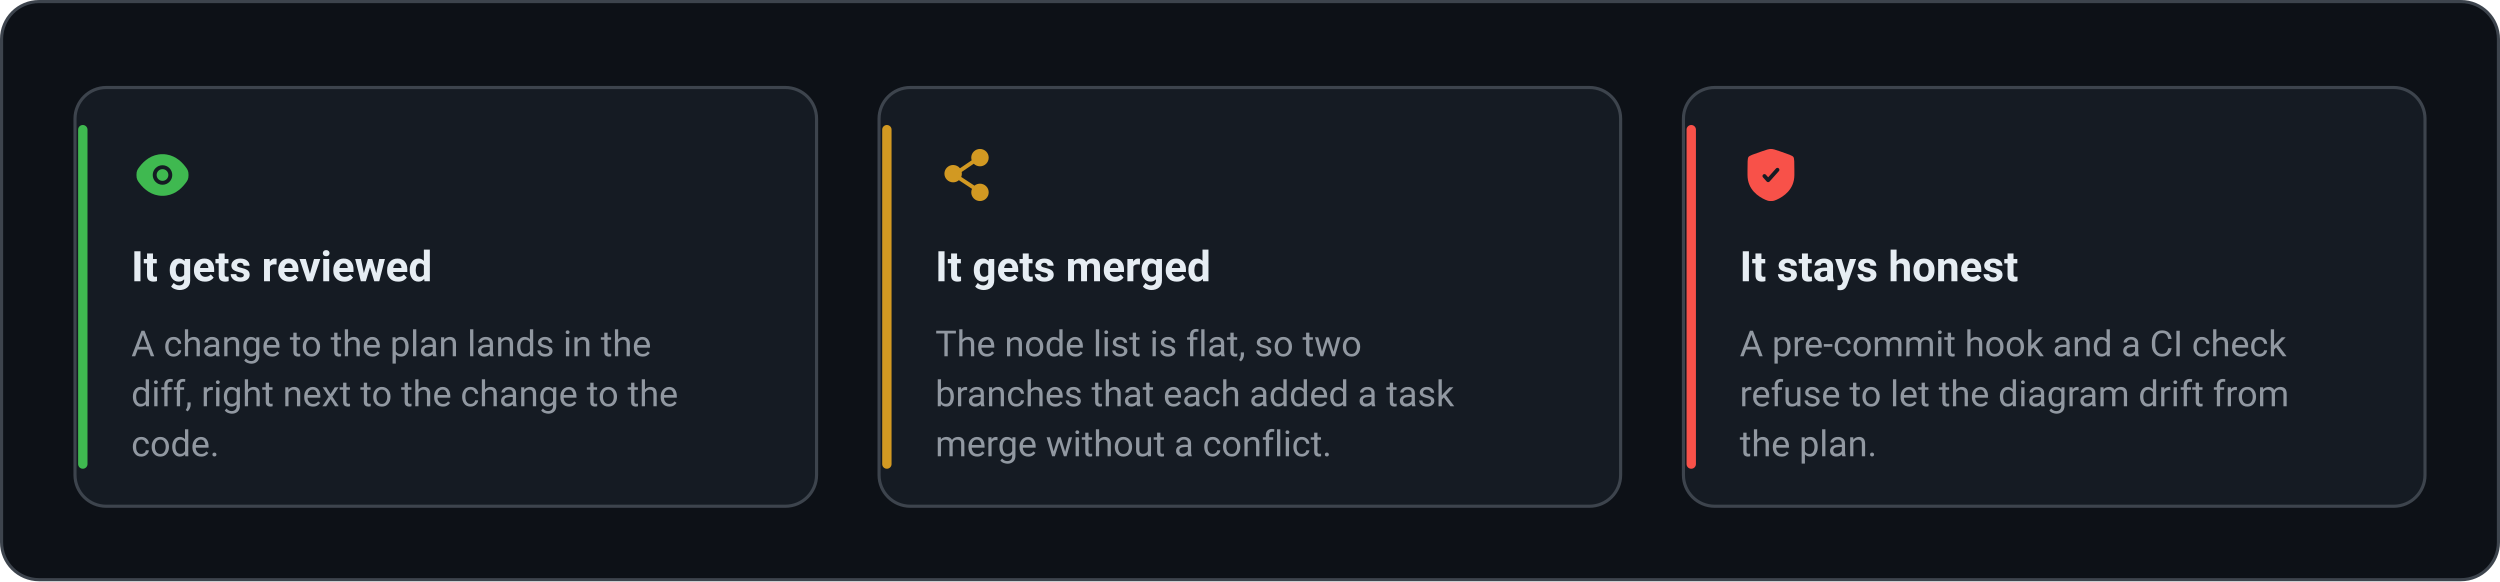
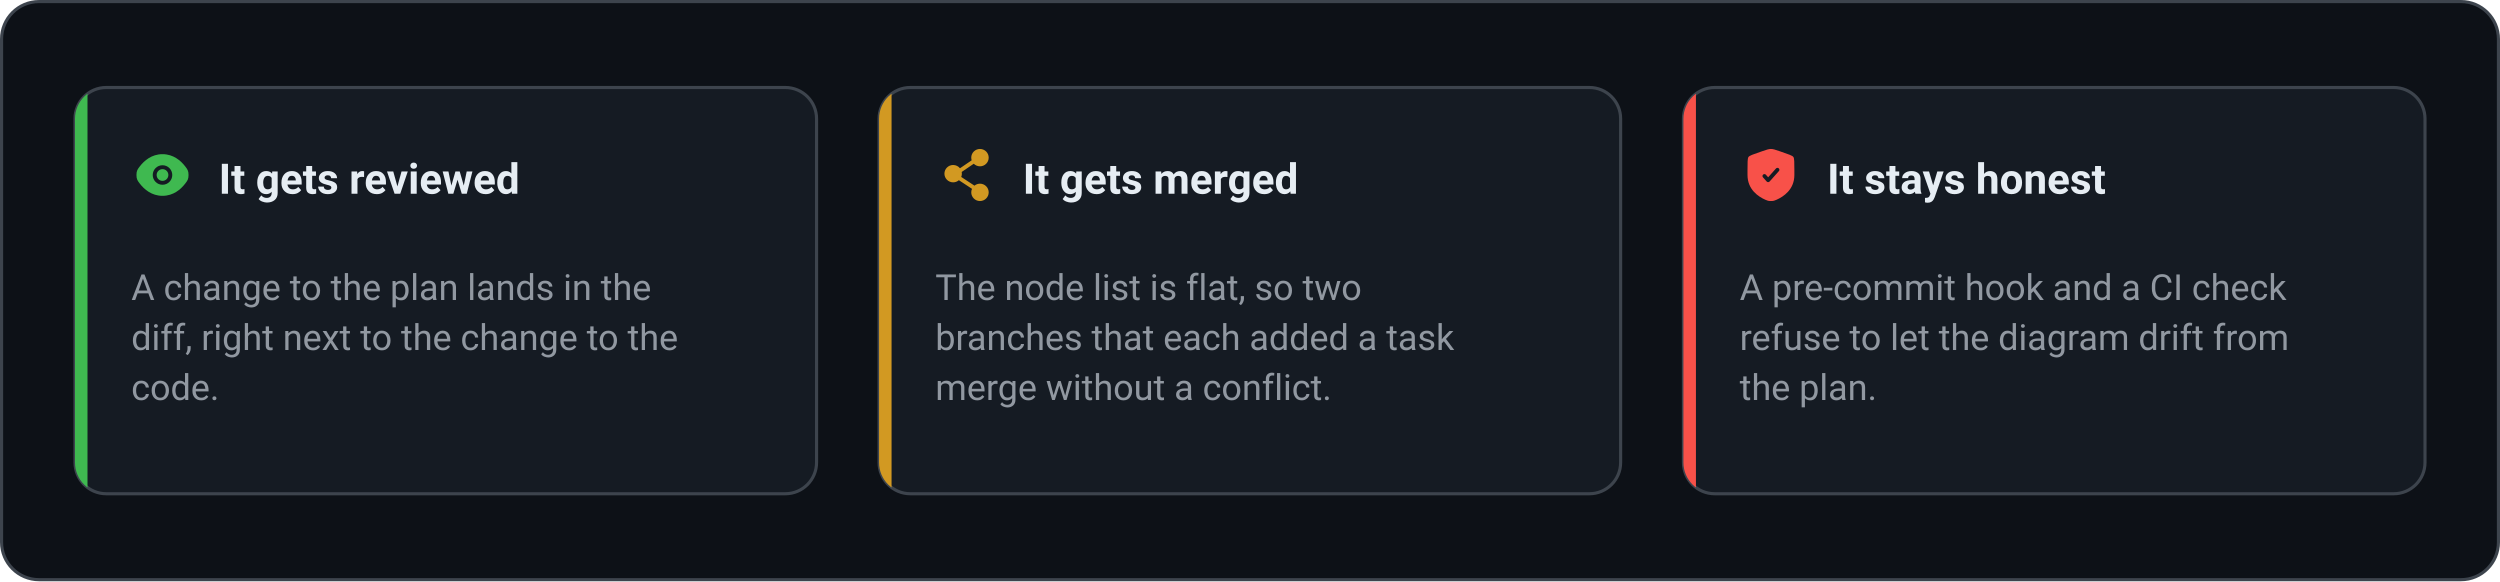
<svg xmlns="http://www.w3.org/2000/svg" width="800" height="186" viewBox="0 0 800 186" font-family="system-ui,-apple-system,'Segoe UI',Roboto,'Helvetica Neue',Arial,sans-serif" role="img" aria-label="Why keep the plan in the repository">
+   <style>
+ @keyframes dt-flow { to { stroke-dashoffset: -16 } }
+ @keyframes dt-grow { from { transform: scaleX(0) } to { transform: scaleX(1) } }
+ @keyframes dt-spin { to { transform: rotate(360deg) } }
+ .dt-flow { animation: dt-flow 1.1s linear infinite }
+ .dt-grow { animation: dt-grow .9s cubic-bezier(.2,.8,.2,1) both; transform-box: fill-box; transform-origin: left center }
+ .dt-spin { animation: dt-spin 8s linear infinite; transform-box: fill-box; transform-origin: center }
+ @media (prefers-reduced-motion: reduce) {
+   .dt-flow, .dt-grow, .dt-spin { animation: none }
+ }
+ </style>
  <rect x="0.5" y="0.5" width="799.0" height="185.0" rx="12.0" fill="#0d1117" stroke="#3d444d" />
-   <rect x="24.0" y="28.0" width="237.3" height="134.0" rx="10.0" fill="#151b23" stroke="#3d444d" />
-   <rect x="25.0" y="40.0" width="3.0" height="110.0" rx="1.5" fill="#3fb950" />
+   <rect x="24.0" y="28.0" width="237.3" height="130.0" rx="10.0" fill="#151b23" stroke="#3d444d" />
+   <clipPath id="why-0">
+     <rect x="24.0" y="28.0" width="237.3" height="130.0" rx="10.0" />
+   </clipPath>
+   <g clip-path="url(#why-0)">
+     <rect x="24.0" y="28.0" width="4.0" height="130.0" rx="0.0" fill="#3fb950" />
+   </g>
  <g transform="translate(42.0,46.0) scale(0.8333)" style="color:#3fb950">
    <path d="M9.75 12C9.75 10.757 10.757 9.75 12 9.75C13.243 9.75 14.25 10.757 14.25 12C14.25 13.243 13.243 14.25 12 14.25C10.757 14.25 9.75 13.243 9.75 12Z" fill="currentColor" />
    <path fill-rule="evenodd" clip-rule="evenodd" d="M2 12C2 13.639 2.425 14.191 3.275 15.296C4.972 17.5 7.818 20 12 20C16.182 20 19.028 17.5 20.725 15.296C21.575 14.191 22 13.639 22 12C22 10.361 21.575 9.809 20.725 8.704C19.028 6.5 16.182 4 12 4C7.818 4 4.972 6.5 3.275 8.704C2.425 9.809 2 10.361 2 12ZM12 8.25C9.929 8.25 8.25 9.929 8.25 12C8.25 14.071 9.929 15.75 12 15.75C14.071 15.75 15.75 14.071 15.75 12C15.75 9.929 14.071 8.25 12 8.25Z" fill="currentColor" />
  </g>
-   <text x="42.0" y="90.0" font-size="13.5" fill="#e6edf3" font-weight="600">It gets reviewed</text>
-   <text x="42.0" y="114.0" font-size="11.5" fill="#9198a1">A change to the plan lands in the</text>
-   <text x="42.0" y="130.0" font-size="11.5" fill="#9198a1">diff, right next to the change to the</text>
-   <text x="42.0" y="146.0" font-size="11.5" fill="#9198a1">code.</text>
-   <rect x="281.3" y="28.0" width="237.3" height="134.0" rx="10.0" fill="#151b23" stroke="#3d444d" />
-   <rect x="282.3" y="40.0" width="3.0" height="110.0" rx="1.5" fill="#d29922" />
+   <text x="70.0" y="62.0" font-size="13.5" fill="#e6edf3" font-weight="600">It gets reviewed</text>
+   <text x="42.0" y="96.0" font-size="11.5" fill="#9198a1">A change to the plan lands in the</text>
+   <text x="42.0" y="112.0" font-size="11.5" fill="#9198a1">diff, right next to the change to the</text>
+   <text x="42.0" y="128.0" font-size="11.5" fill="#9198a1">code.</text>
+   <rect x="281.3" y="28.0" width="237.3" height="130.0" rx="10.0" fill="#151b23" stroke="#3d444d" />
+   <clipPath id="why-1">
+     <rect x="281.3" y="28.0" width="237.3" height="130.0" rx="10.0" />
+   </clipPath>
+   <g clip-path="url(#why-1)">
+     <rect x="281.3" y="28.0" width="4.0" height="130.0" rx="0.0" fill="#d29922" />
+   </g>
  <g transform="translate(299.3,46.0) scale(0.8333)" style="color:#d29922">
    <path fill-rule="evenodd" clip-rule="evenodd" d="M13.803 5.333C13.803 3.492 15.302 2 17.151 2C19.001 2 20.5 3.492 20.5 5.333C20.5 7.174 19.001 8.667 17.151 8.667C16.218 8.667 15.374 8.286 14.767 7.673L10.132 10.829C10.175 11.043 10.197 11.262 10.197 11.487C10.197 11.932 10.109 12.358 9.95 12.746L15.032 16.086C15.609 15.616 16.347 15.333 17.151 15.333C19.001 15.333 20.5 16.826 20.5 18.667C20.5 20.508 19.001 22 17.151 22C15.302 22 13.803 20.508 13.803 18.667C13.803 18.184 13.906 17.726 14.092 17.311L9.05 13.999C8.462 14.51 7.692 14.82 6.848 14.82C4.999 14.82 3.5 13.328 3.5 11.487C3.5 9.646 4.999 8.154 6.848 8.154C7.912 8.154 8.859 8.647 9.471 9.415L13.964 6.356C13.859 6.034 13.803 5.69 13.803 5.333Z" fill="currentColor" />
  </g>
-   <text x="299.3" y="90.0" font-size="13.5" fill="#e6edf3" font-weight="600">It gets merged</text>
-   <text x="299.3" y="114.0" font-size="11.5" fill="#9198a1">The node list is flat, so two</text>
-   <text x="299.3" y="130.0" font-size="11.5" fill="#9198a1">branches that each added a task</text>
-   <text x="299.3" y="146.0" font-size="11.5" fill="#9198a1">merge without a conflict.</text>
-   <rect x="538.7" y="28.0" width="237.3" height="134.0" rx="10.0" fill="#151b23" stroke="#3d444d" />
-   <rect x="539.7" y="40.0" width="3.0" height="110.0" rx="1.5" fill="#f85149" />
+   <text x="327.3" y="62.0" font-size="13.5" fill="#e6edf3" font-weight="600">It gets merged</text>
+   <text x="299.3" y="96.0" font-size="11.5" fill="#9198a1">The node list is flat, so two</text>
+   <text x="299.3" y="112.0" font-size="11.5" fill="#9198a1">branches that each added a task</text>
+   <text x="299.3" y="128.0" font-size="11.5" fill="#9198a1">merge without a conflict.</text>
+   <rect x="538.7" y="28.0" width="237.3" height="130.0" rx="10.0" fill="#151b23" stroke="#3d444d" />
+   <clipPath id="why-2">
+     <rect x="538.7" y="28.0" width="237.3" height="130.0" rx="10.0" />
+   </clipPath>
+   <g clip-path="url(#why-2)">
+     <rect x="538.7" y="28.0" width="4.0" height="130.0" rx="0.0" fill="#f85149" />
+   </g>
  <g transform="translate(556.7,46.0) scale(0.8333)" style="color:#f85149">
    <path fill-rule="evenodd" clip-rule="evenodd" d="M3.378 5.082C3 5.62 3 7.219 3 10.417V11.991C3 17.629 7.239 20.366 9.899 21.527C10.62 21.842 10.981 22 12 22C13.019 22 13.38 21.842 14.101 21.527C16.761 20.366 21 17.629 21 11.991V10.417C21 7.219 21 5.62 20.622 5.082C20.245 4.545 18.742 4.03 15.735 3.001L15.162 2.805C13.595 2.268 12.811 2 12 2C11.189 2 10.405 2.268 8.838 2.805L8.265 3.001C5.258 4.03 3.755 4.545 3.378 5.082ZM15.059 10.499C15.335 10.191 15.309 9.716 14.999 9.441C14.691 9.165 14.216 9.192 13.941 9.5L10.929 12.874L10.059 11.9C9.784 11.591 9.309 11.565 9 11.841C8.692 12.116 8.665 12.591 8.941 12.899L10.369 14.499C10.511 14.659 10.715 14.75 10.929 14.75C11.142 14.75 11.346 14.659 11.488 14.499L15.059 10.499Z" fill="currentColor" />
  </g>
-   <text x="556.7" y="90.0" font-size="13.5" fill="#e6edf3" font-weight="600">It stays honest</text>
-   <text x="556.7" y="114.0" font-size="11.5" fill="#9198a1">A pre-commit hook and a CI check</text>
-   <text x="556.7" y="130.0" font-size="11.5" fill="#9198a1">refuse to let the diagram drift from</text>
-   <text x="556.7" y="146.0" font-size="11.5" fill="#9198a1">the plan.</text>
+   <text x="584.7" y="62.0" font-size="13.5" fill="#e6edf3" font-weight="600">It stays honest</text>
+   <text x="556.7" y="96.0" font-size="11.5" fill="#9198a1">A pre-commit hook and a CI check</text>
+   <text x="556.7" y="112.0" font-size="11.5" fill="#9198a1">refuse to let the diagram drift from</text>
+   <text x="556.7" y="128.0" font-size="11.5" fill="#9198a1">the plan.</text>
</svg>
